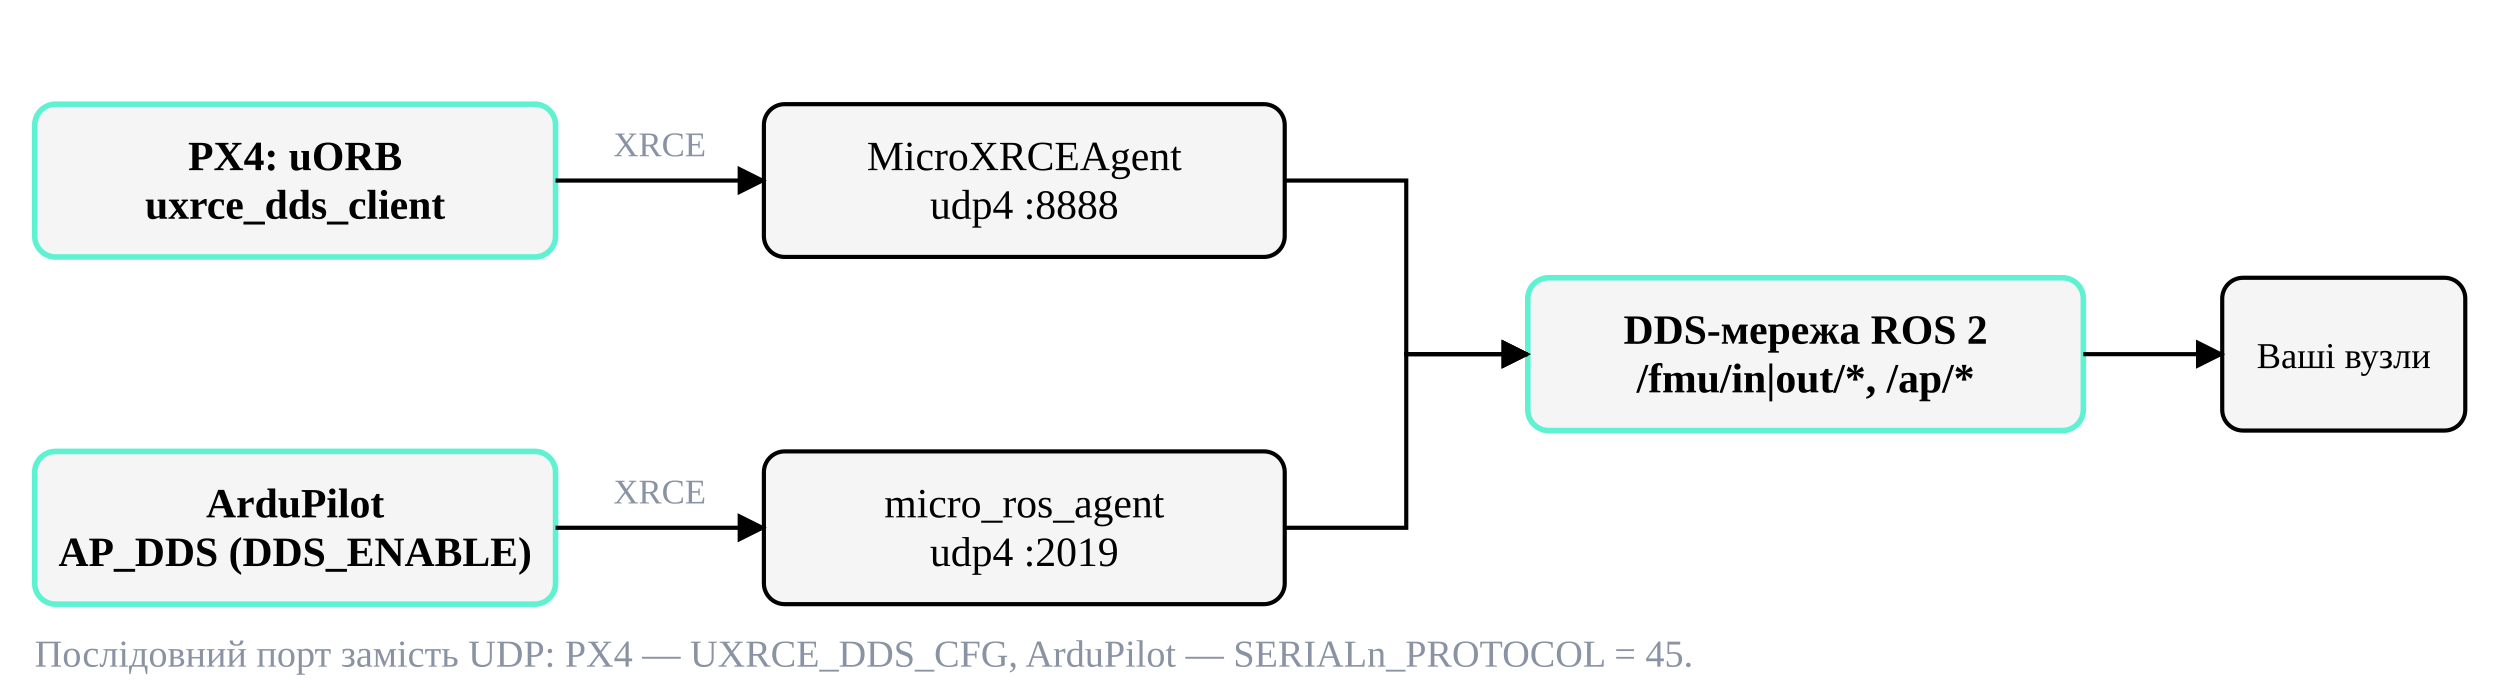
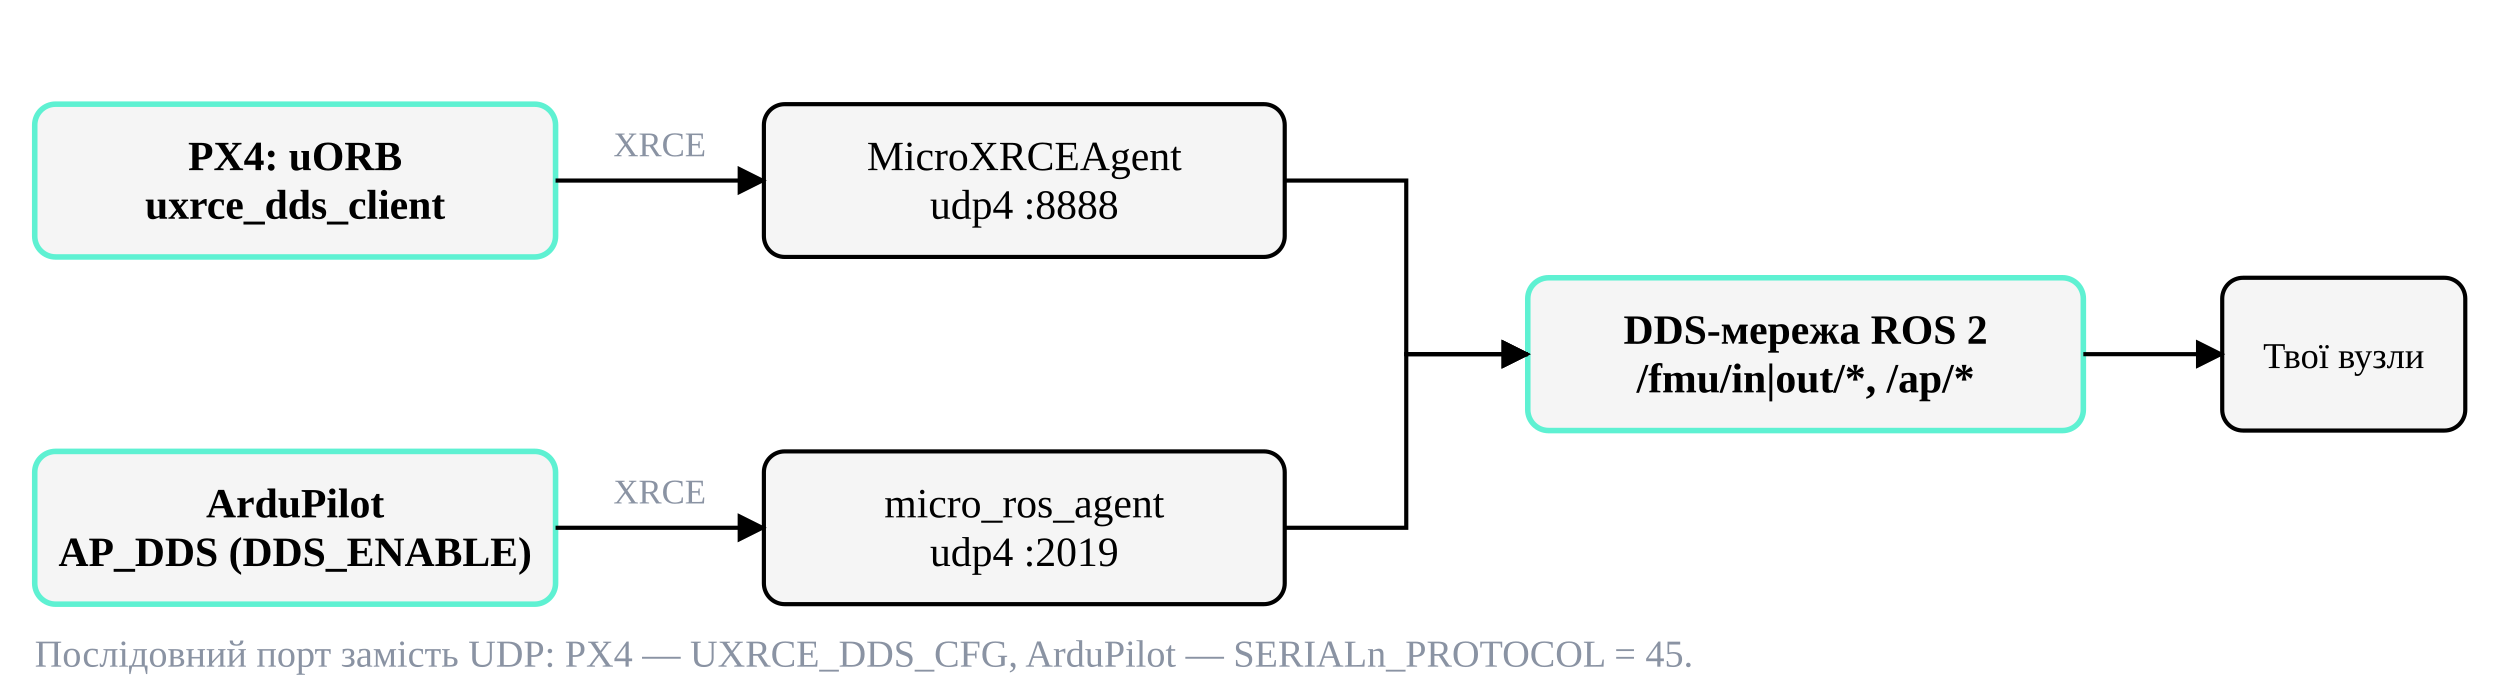
<svg xmlns="http://www.w3.org/2000/svg" viewBox="0 0 720 200" width="100%" role="img" aria-labelledby="t" style="max-width:720px;display:block;margin:0 auto">
  <style>text{font-family: var(--gc-font-mono, ui-monospace, Menlo, monospace); font-size: 12px;fill:currentColor} .m{fill:var(--gc-ink-muted, #8a93a3)} .a{fill:var(--gc-accent-hud, #5ef1d2)} .w{fill:var(--gc-signal-amber, #f0b24c)} .d{fill:var(--gc-signal-red, #e8636b)} .box{fill:var(--gc-surface-200, rgba(128,128,128,0.08));stroke:currentColor;stroke-width:1.2} .boxa{fill:var(--gc-surface-200, rgba(128,128,128,0.08));stroke:var(--gc-accent-hud, #5ef1d2);stroke-width:1.6} .ln{stroke:currentColor;stroke-width:1.2;fill:none} .lna{stroke:var(--gc-accent-hud, #5ef1d2);stroke-width:1.6;fill:none} .lnm{stroke:var(--gc-ink-muted, #8a93a3);stroke-width:1;fill:none;stroke-dasharray:4 3} .t{font-size:11px} .b{font-weight:600}</style>
  <defs>
    <marker id="ar" viewBox="0 0 10 10" refX="9" refY="5" markerWidth="7" markerHeight="7" orient="auto-start-reverse">
      <path d="M0 0L10 5L0 10z" fill="currentColor" />
    </marker>
    <marker id="ara" viewBox="0 0 10 10" refX="9" refY="5" markerWidth="7" markerHeight="7" orient="auto-start-reverse">
      <path d="M0 0L10 5L0 10z" fill="var(--gc-accent-hud, #5ef1d2)" />
    </marker>
  </defs>
  <rect class="boxa" x="10" y="30" width="150" height="44" rx="6" />
  <text x="85.0" y="49.0" text-anchor="middle" class="b">PX4: uORB</text>
  <text x="85.0" y="63.0" text-anchor="middle" class="b">uxrce_dds_client</text>
  <rect class="box" x="220" y="30" width="150" height="44" rx="6" />
  <text x="295.0" y="49.0" text-anchor="middle">MicroXRCEAgent</text>
  <text x="295.0" y="63.0" text-anchor="middle">udp4 :8888</text>
  <rect class="boxa" x="10" y="130" width="150" height="44" rx="6" />
  <text x="85.0" y="149.0" text-anchor="middle" class="b">ArduPilot</text>
  <text x="85.0" y="163.0" text-anchor="middle" class="b">AP_DDS (DDS_ENABLE)</text>
  <rect class="box" x="220" y="130" width="150" height="44" rx="6" />
  <text x="295.0" y="149.0" text-anchor="middle">micro_ros_agent</text>
  <text x="295.0" y="163.0" text-anchor="middle">udp4 :2019</text>
  <rect class="boxa" x="440" y="80" width="160" height="44" rx="6" />
  <text x="520.0" y="99.0" text-anchor="middle" class="b">DDS-мережа ROS 2</text>
  <text x="520.0" y="113.0" text-anchor="middle" class="b">/fmu/in|out/*, /ap/*</text>
  <rect class="box" x="640" y="80" width="70" height="44" rx="6" />
-   <text x="675.0" y="106.0" text-anchor="middle" style="font-size:10.5px">Ваші вузли</text>
+   <text x="675.0" y="106.0" text-anchor="middle" style="font-size:10.5px">Твої вузли</text>
  <path class="ln" d="M160 52.0 L220 52.0" marker-end="url(#ar)" />
  <text x="190.0" y="45.0" text-anchor="middle" class="m t" style="font-size:10px">XRCE</text>
  <path class="ln" d="M370 52.0 L405.0 52.0 L405.0 102.0 L440 102.0" marker-end="url(#ar)" />
  <path class="ln" d="M160 152.0 L220 152.0" marker-end="url(#ar)" />
  <text x="190.0" y="145.0" text-anchor="middle" class="m t" style="font-size:10px">XRCE</text>
  <path class="ln" d="M370 152.0 L405.0 152.0 L405.0 102.0 L440 102.0" marker-end="url(#ar)" />
  <path class="ln" d="M600 102.0 L640 102.0" marker-end="url(#ar)" />
  <text x="10" y="192" text-anchor="start" class="m t">Послідовний порт замість UDP: PX4 — UXRCE_DDS_CFG, ArduPilot — SERIALn_PROTOCOL = 45.</text>
</svg>
